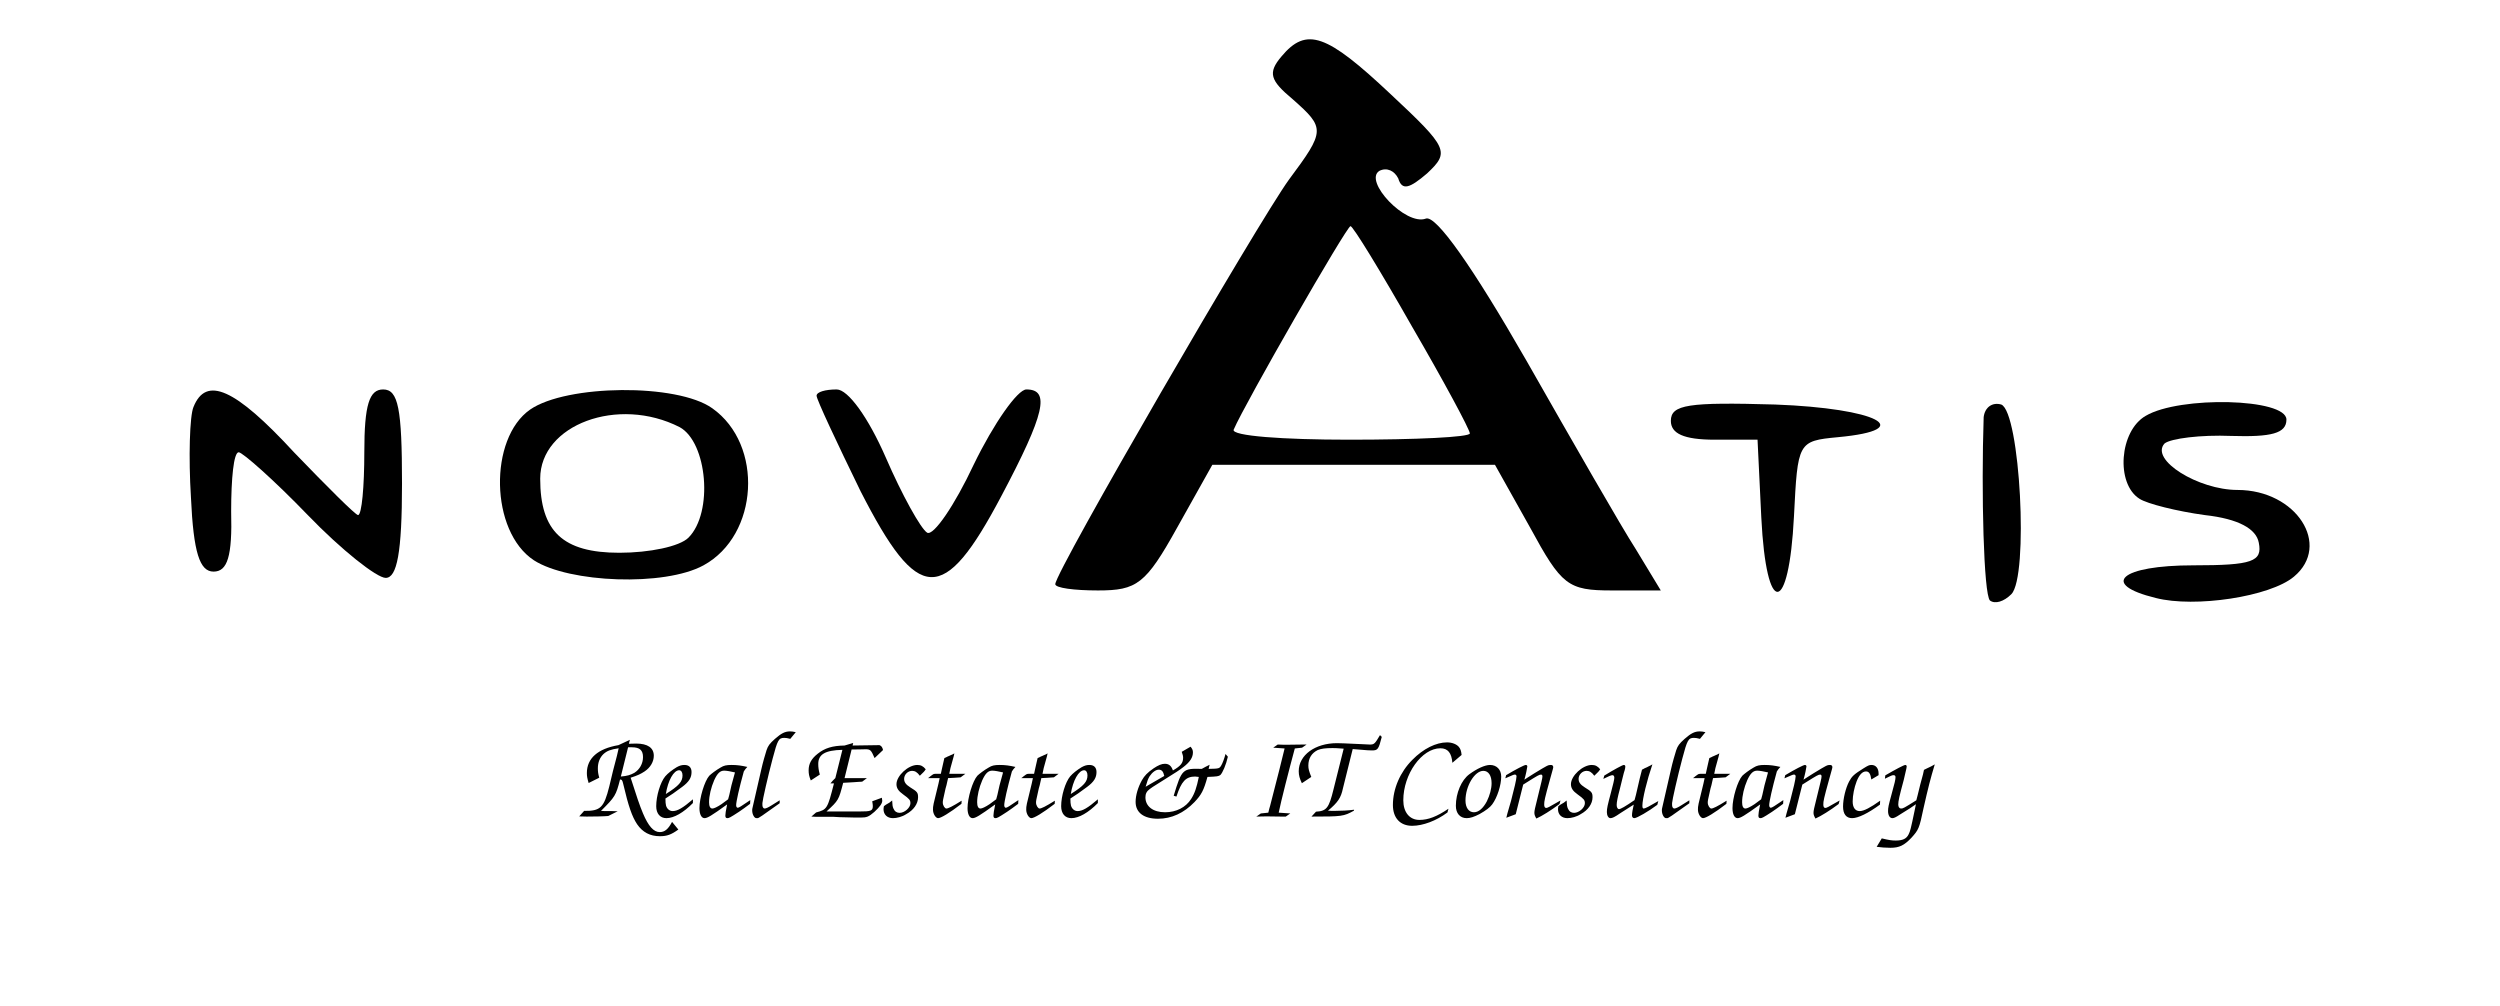
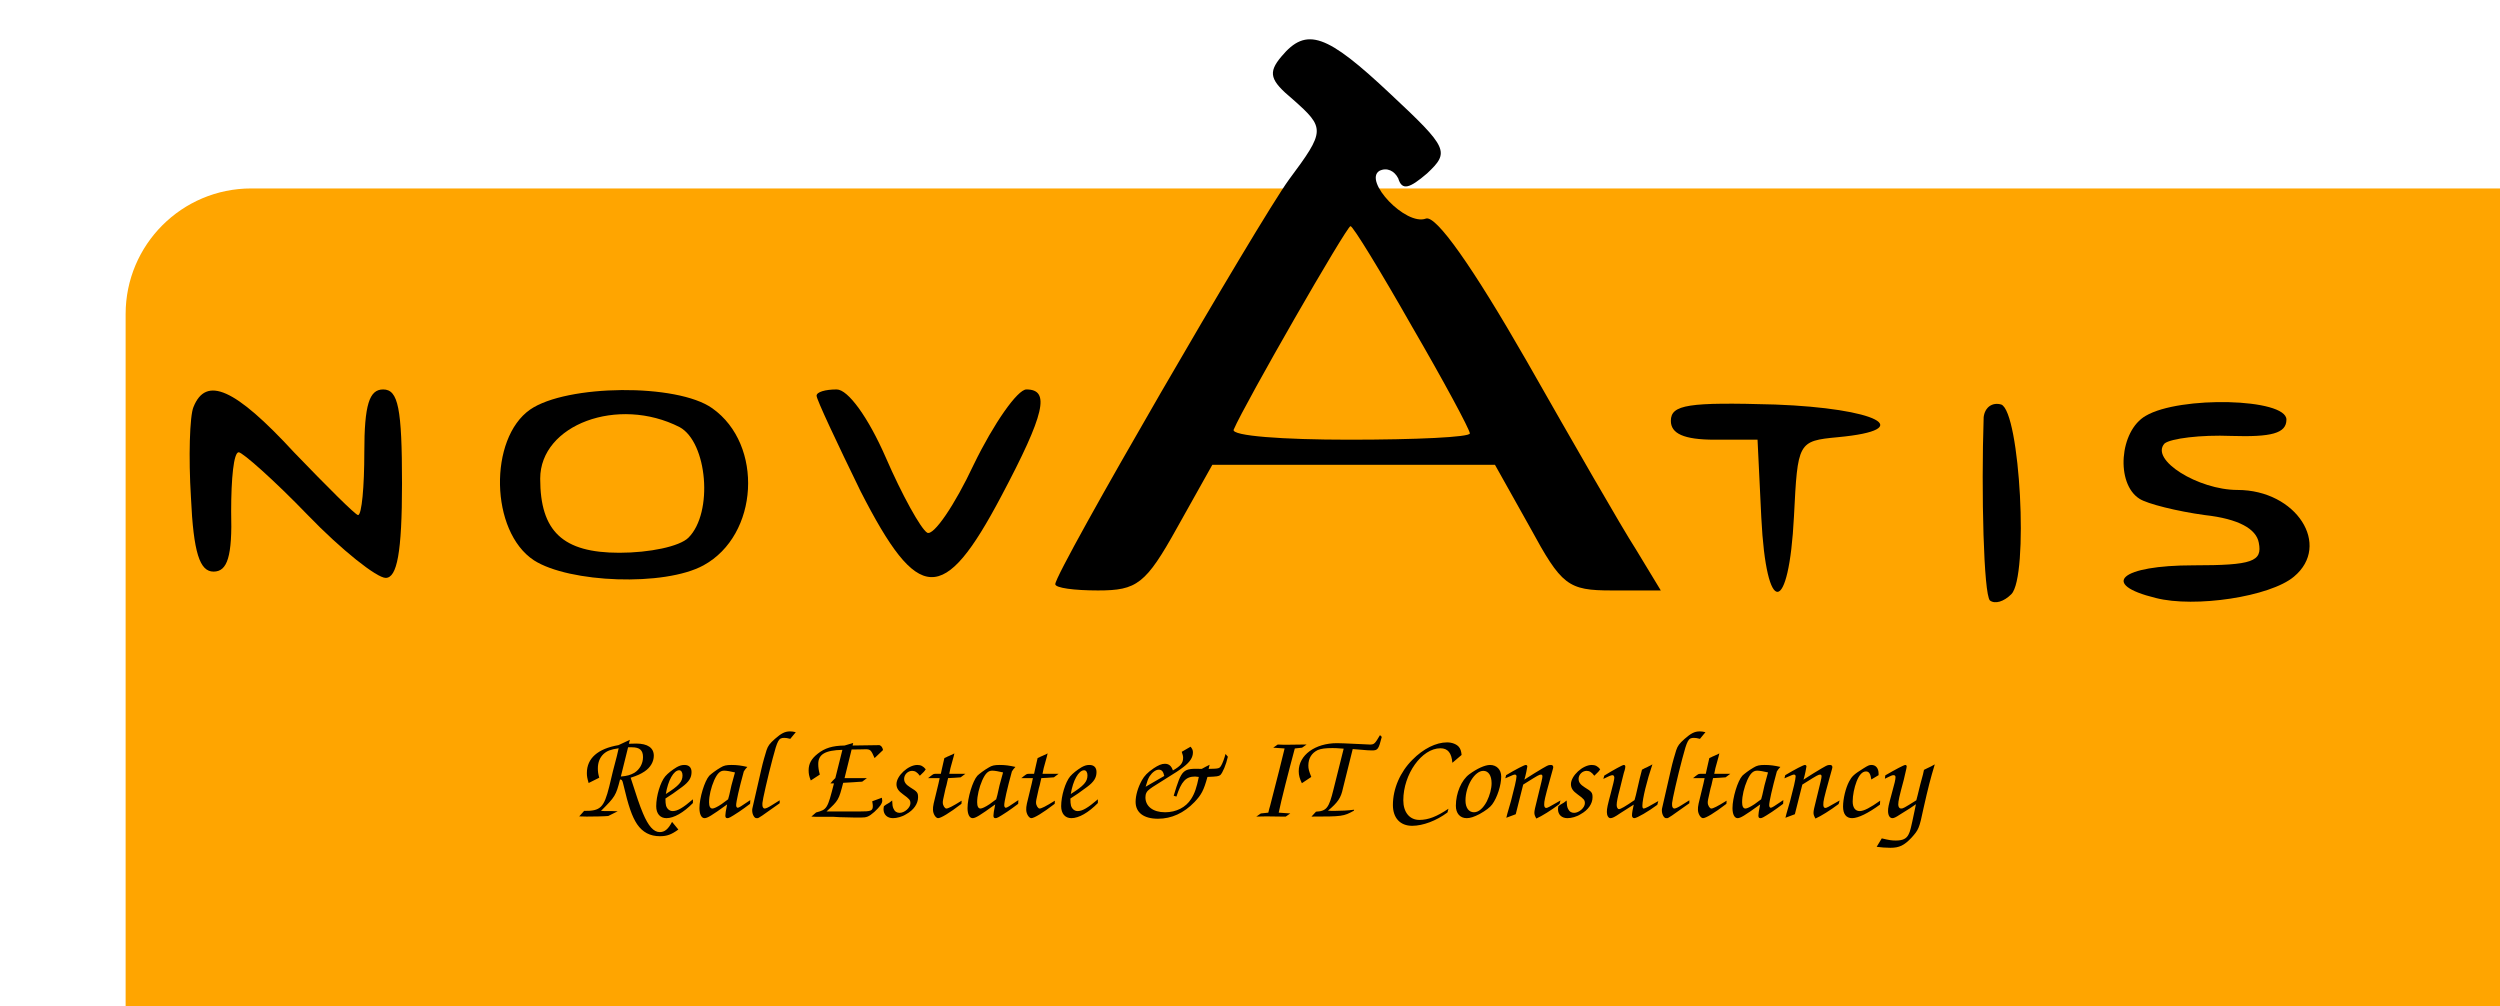
<svg xmlns="http://www.w3.org/2000/svg" version="1.0" width="199pt" height="80pt" viewBox="0 0 199 80" preserveAspectRatio="xMidYMid meet">
+   <rect width="260" height="80" x="10" y="15" rx="10" ry="10" fill="orange" />
  <g transform="translate(0,58) scale(0.1,-0.1)" fill="#000000" stroke="none">
-     <path d="M1020 535 c-11 -13 -9 -19 9 -34 26 -23 26 -25 -3 -64 -24 -33 -186 -312 -186 -322 0 -3 15 -5 34 -5 31 0 38 5 63 50 l28 50 113 0 112 0 28 -50 c25 -46 30 -50 65 -50 l39 0 -20 33 c-11 17 -50 85 -87 150 -43 75 -72 116 -80 113 -16 -6 -50 30 -37 38 6 3 12 0 15 -6 3 -10 9 -8 23 4 18 17 17 20 -29 63 -51 48 -67 54 -87 30z m104 -215 c25 -43 46 -82 46 -85 0 -3 -43 -5 -96 -5 -53 0 -94 3 -92 8 9 21 90 162 93 162 2 0 24 -36 49 -80z" />
-     <path d="M154 256 c-3 -7 -4 -40 -2 -72 2 -44 7 -59 18 -59 11 0 15 12 14 48 0 26 2 47 6 47 3 0 28 -22 55 -50 27 -28 55 -50 62 -50 9 0 13 20 13 75 0 60 -3 75 -15 75 -11 0 -15 -12 -15 -50 0 -27 -2 -50 -5 -50 -2 0 -25 23 -51 50 -47 51 -70 61 -80 36z" />
+     <path d="M1020 535 c-11 -13 -9 -19 9 -34 26 -23 26 -25 -3 -64 -24 -33 -186 -312 -186 -322 0 -3 15 -5 34 -5 31 0 38 5 63 50 l28 50 113 0 112 0 28 -50 c25 -46 30 -50 65 -50 l39 0 -20 33 c-11 17 -50 85 -87 150 -43 75 -72 116 -80 113 -16 -6 -50 30  -37 38 6 3 12 0 15 -6 3 -10 9 -8 23 4 18 17 17 20 -29  63 -51 48 -67 54 -87 30z m104 -215 c25 -43 46 -82 46 -85 0 -3 -43 -5 -96 -5 -53 0 -94 3 -92 8 9 21 90 162 93 162 2 0 24 -36 49 -80z" />
+     <path d="M154 256 c-3 -7 -4 -40 -2 -72 2 -44 7 -59 18 -59 11 0 15 12 14 48  0 26 2 47 6 47 3 0 28 -22 55 -50 27 -28 55 -50 62 -50 9 0 13 20 13 75 0 60 -3 75 -15 75 -11 0 -15 -12 -15 -50 0 -27 -2 -50 -5 -50 -2 0 -25 23 -51 50 -47 51 -70 61 -80 36z" />
    <path d="M422 254 c-33 -23 -32 -97 3 -120 28 -18 104 -21 135 -4 44 24 48 96 7 125 -28 20 -116 19 -145 -1z m119 -14 c22 -12 27 -68 7 -88 -7 -7 -31 -12 -55 -12 -45 0 -63 17 -63 59 0 43 62 66 111 41z" />
    <path d="M650 265 c0 -3 16 -37 35 -76 46 -90 66 -91 112 -4 35 66 39 85 20 85 -7 0 -26 -27 -42 -60 -15 -32 -32 -57 -37 -54 -5 3 -20 30 -33 60 -14 32 -30 54 -39 54 -9 0 -16 -2 -16 -5z" />
    <path d="M1330 245 c0 -10 10 -15 35 -15 l34 0 3 -62 c4 -80 22 -78 26 1 3 59 3 60 35 63 64 6 31 23 -50 26 -69 2 -83 0 -83 -13z" />
    <path d="M1579 248 c-2 -60 0 -141 5 -146 4 -3 11 -1 17 5 14 14 7 145 -8 151 -7 2 -13 -2 -14 -10z" />
    <path d="M1708 249 c-21 -12 -24 -54 -5 -66 6 -4 30 -10 52 -13 27 -3 41 -11 43 -22 3 -15 -5 -18 -52 -18 -58 0 -75 -15 -30 -26 31 -8 91 1 110 17 30 25 2 69 -45 69 -31 0 -70 24 -58 37 5 4 29 7 53 6 32 -1 44 2 44 13 0 17 -85 19 -112 3z" />
  </g>
-   <text x="50%" y="65" text-anchor="middle" font-family="Cursive" font-size="10" fill="#000000">
+   <text x="50%" y="65" text-anchor="middle" font-family="Cursive" font-size="10" fill="black">
  Real Estate &amp; IT Consultancy
</text>
</svg>
